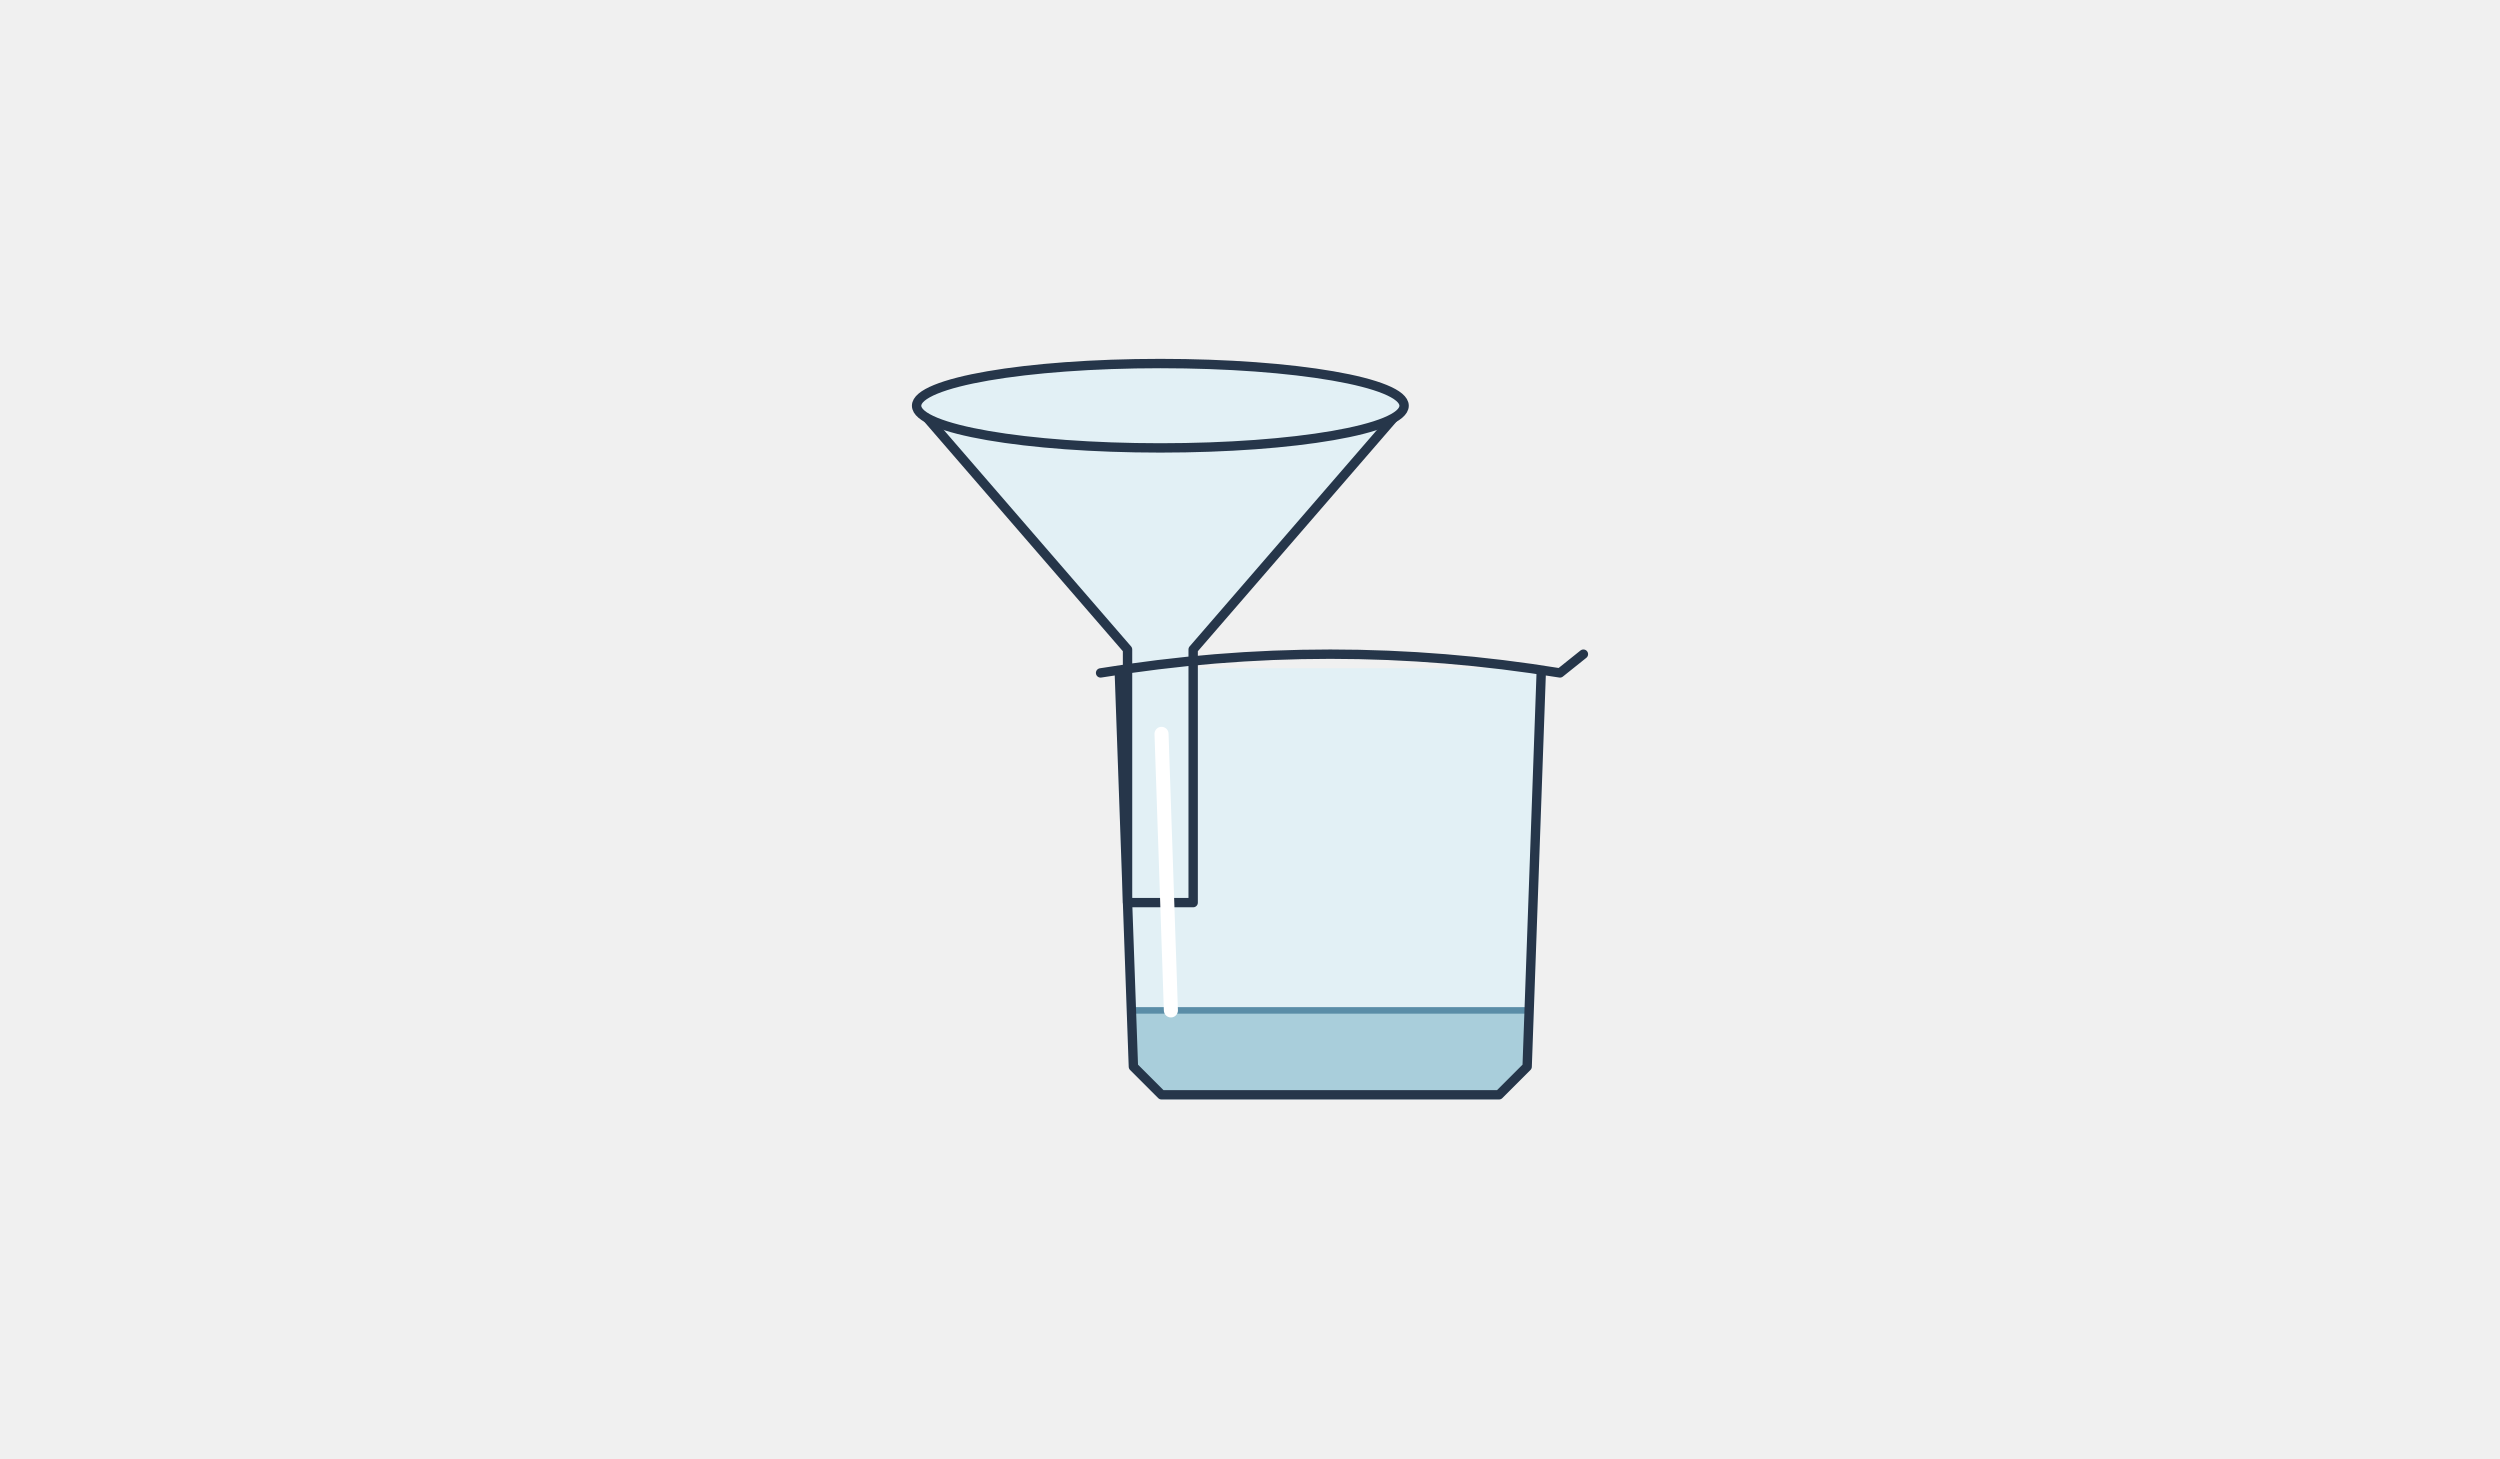
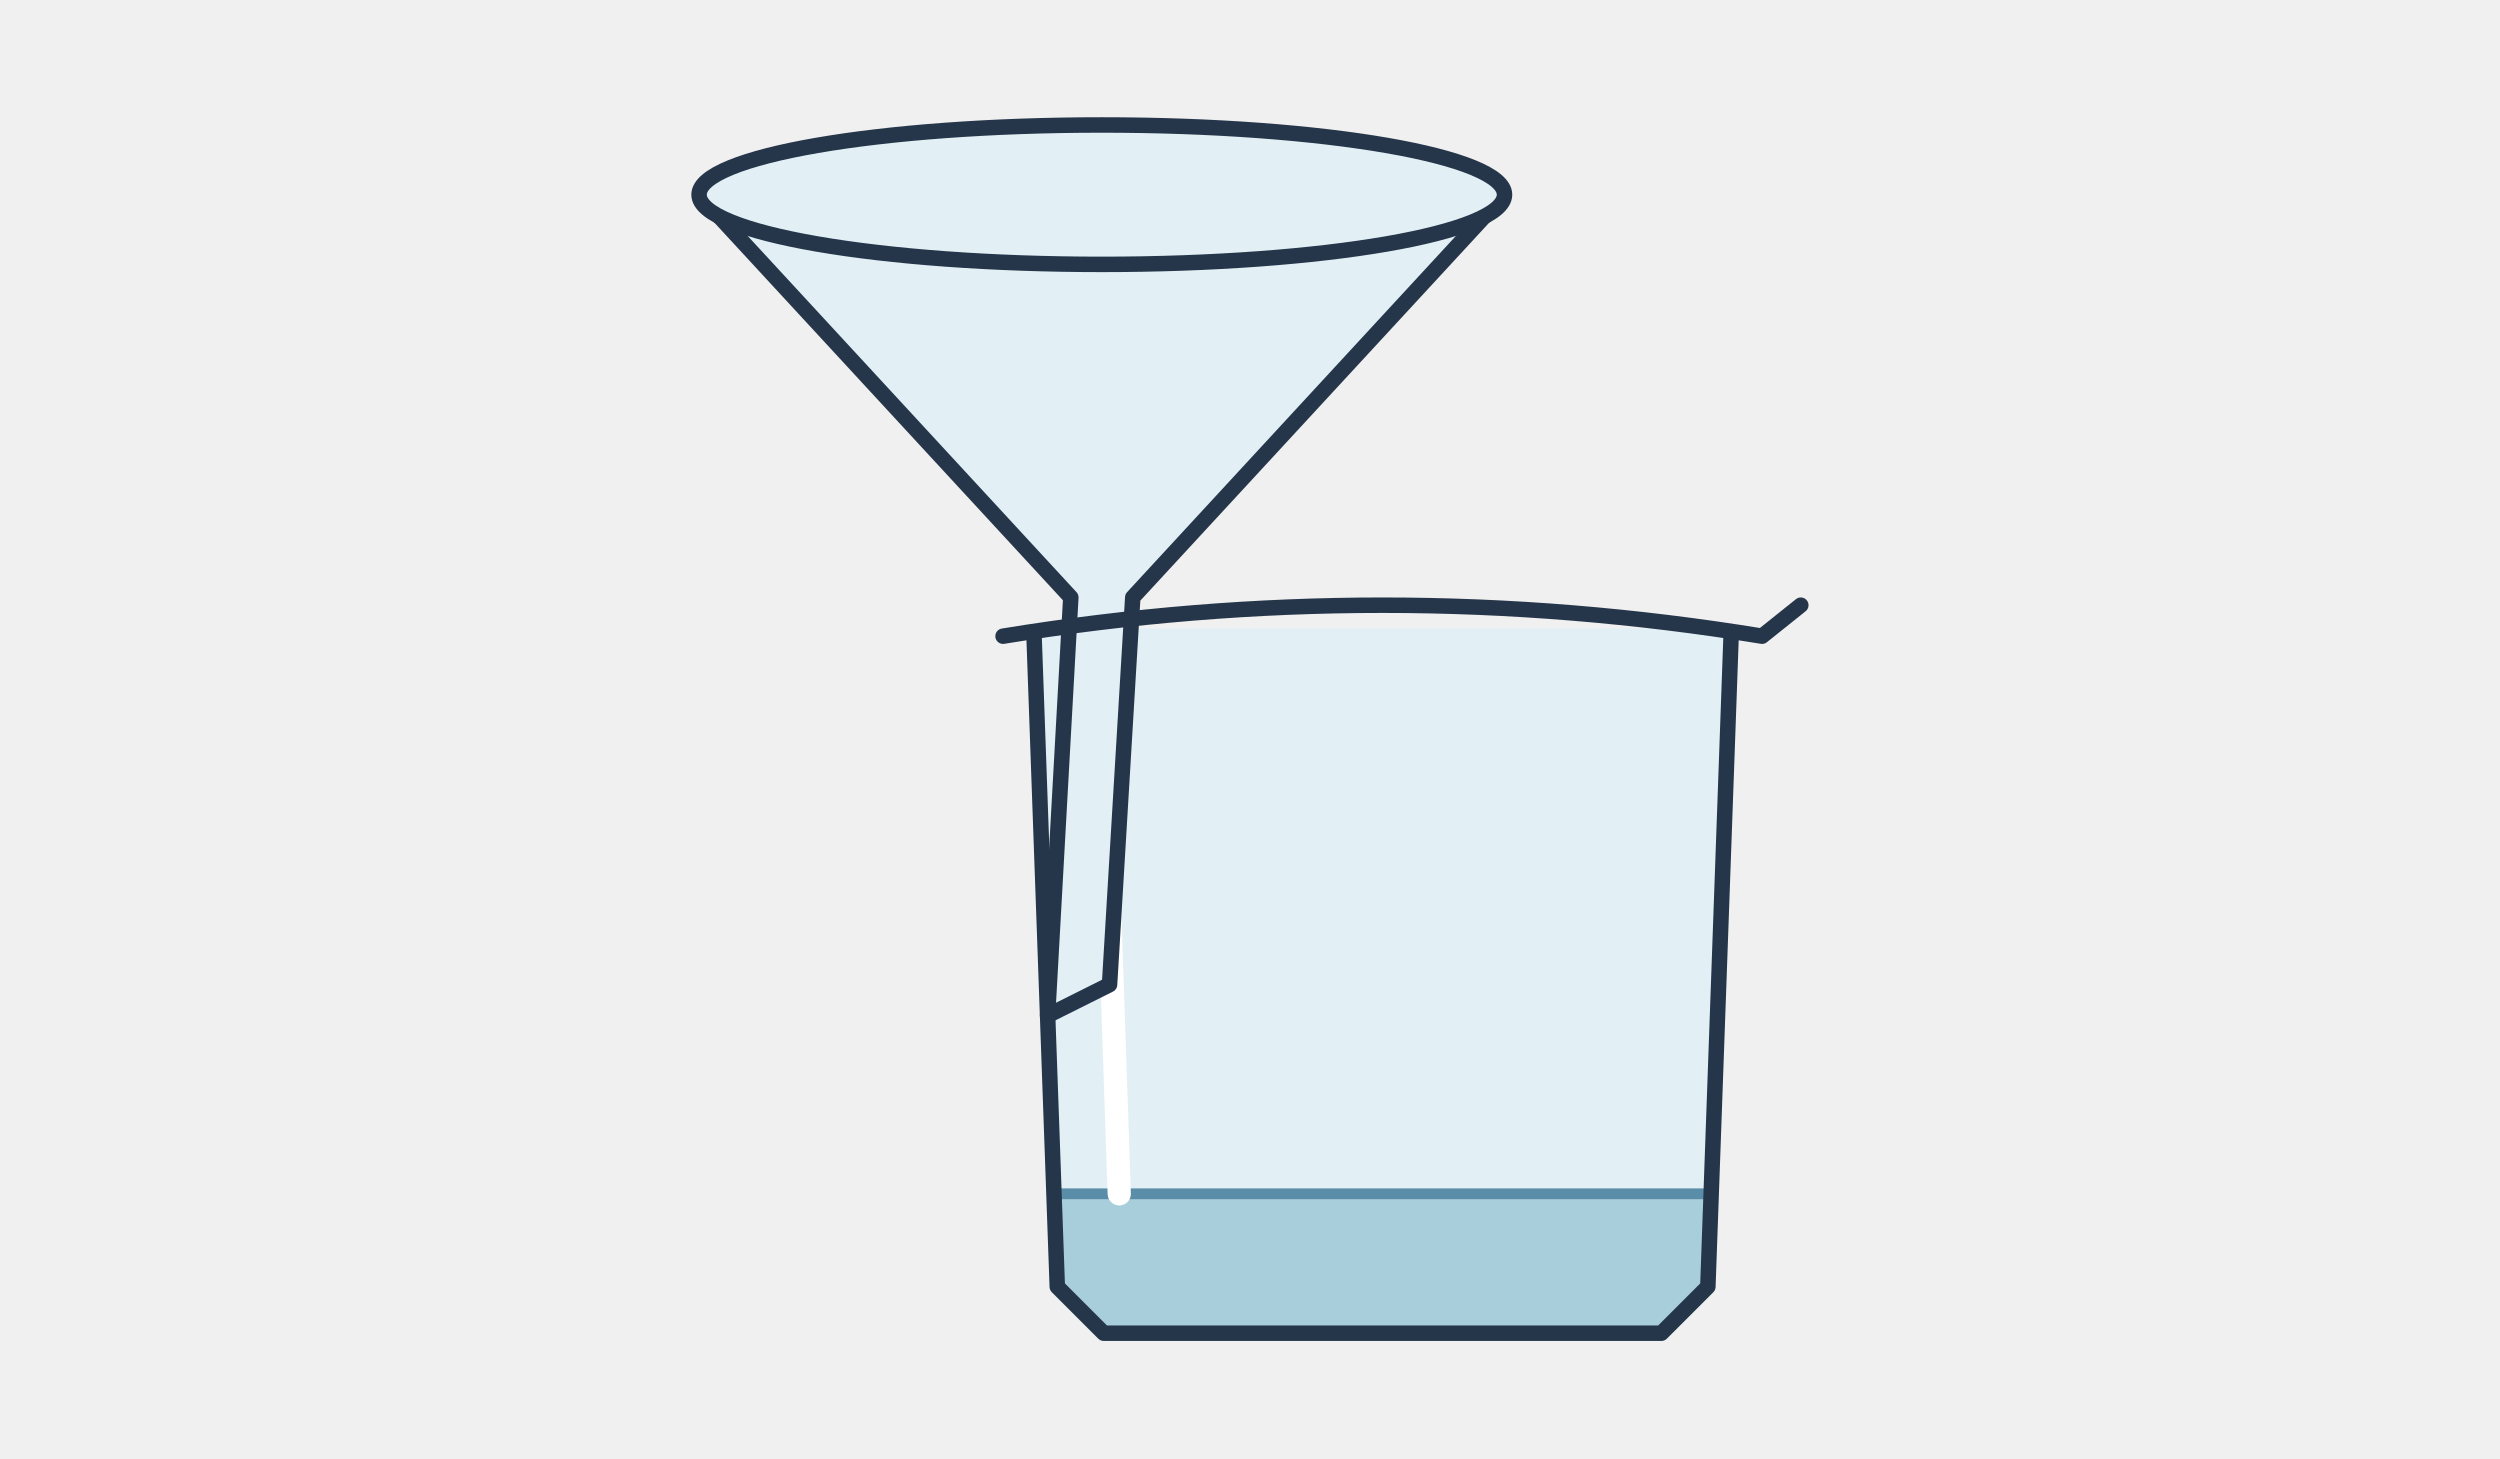
<svg xmlns="http://www.w3.org/2000/svg" viewBox="0 0 960 560" width="960" height="560" preserveAspectRatio="xMidYMid meet">
-   <g transform="translate(366.825 177.4) scale(1.8) rotate(0 80 80)">
+   <g transform="translate(292.987 110.462) scale(2.974) rotate(0 80 80)">
    <polygon points="35,45 38,129 44,135 116,135 122,129 125,45" fill="#e2f0f5" stroke="#e2f0f5" stroke-width="2" stroke-linejoin="round" />
    <polygon points="37.571,117 38,129 44,135 116,135 122,129 122.429,117" fill="#a9cedb" stroke="#a9cedb" stroke-width="0.5" stroke-linejoin="round" />
    <line x1="37.571" y1="117" x2="122.429" y2="117" stroke="#5a8da7" stroke-width="1.4" stroke-linecap="round" fill="none" />
+     <line x1="44" y1="58" x2="46" y2="117" stroke="#fff" stroke-width="3" stroke-linecap="round" fill="none" />
  </g>
-   <g transform="translate(301.575 89.2) scale(1.8) rotate(0 80 80)">
-     <polyline points="28,37 73,89 73,143 87,143 87,89 132,37" fill="#e2f0f5" stroke="#26364a" stroke-width="2" stroke-linejoin="round" />
+   <g transform="translate(185.167 -35.282) scale(2.974) rotate(0 80 80)">
+     <polyline points="28,37 76,89 73,143 81,139 84,89 132,37" fill="#e2f0f5" stroke="#26364a" stroke-width="2" stroke-linejoin="round" />
    <ellipse cx="80" cy="37" rx="52" ry="9" fill="#e2f0f5" stroke="#26364a" stroke-width="2" />
  </g>
-   <g transform="translate(366.825 177.4) scale(1.8) rotate(0 80 80)">
+   <g transform="translate(292.987 110.462) scale(2.974) rotate(0 80 80)">
    <polyline points="35,45 38,129 44,135 116,135 122,129 125,45" fill="none" stroke="#26364a" stroke-width="2" stroke-linejoin="round" />
    <path d="M 31 45 Q 80 37 129 45 L 134 41" fill="none" stroke="#26364a" stroke-width="2" stroke-linecap="round" stroke-linejoin="round" />
-     <line x1="44" y1="58" x2="46" y2="117" stroke="#fff" stroke-width="3" stroke-linecap="round" fill="none" />
  </g>
</svg>
